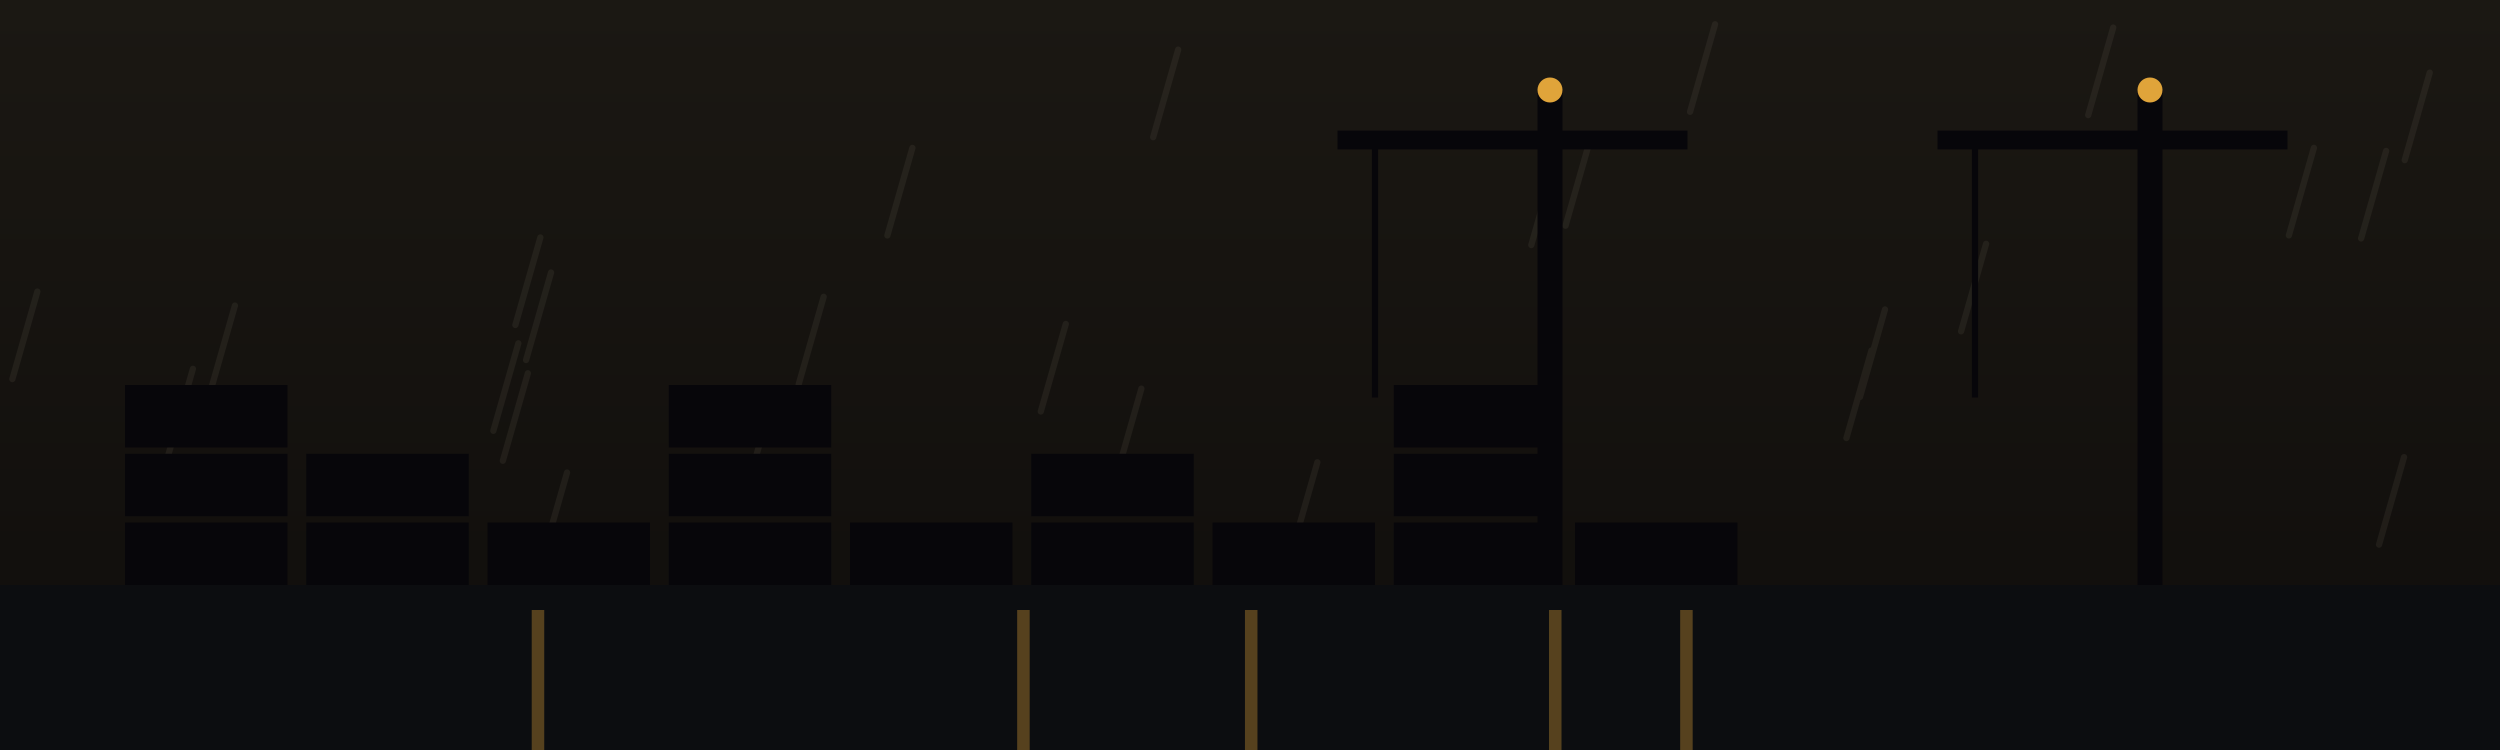
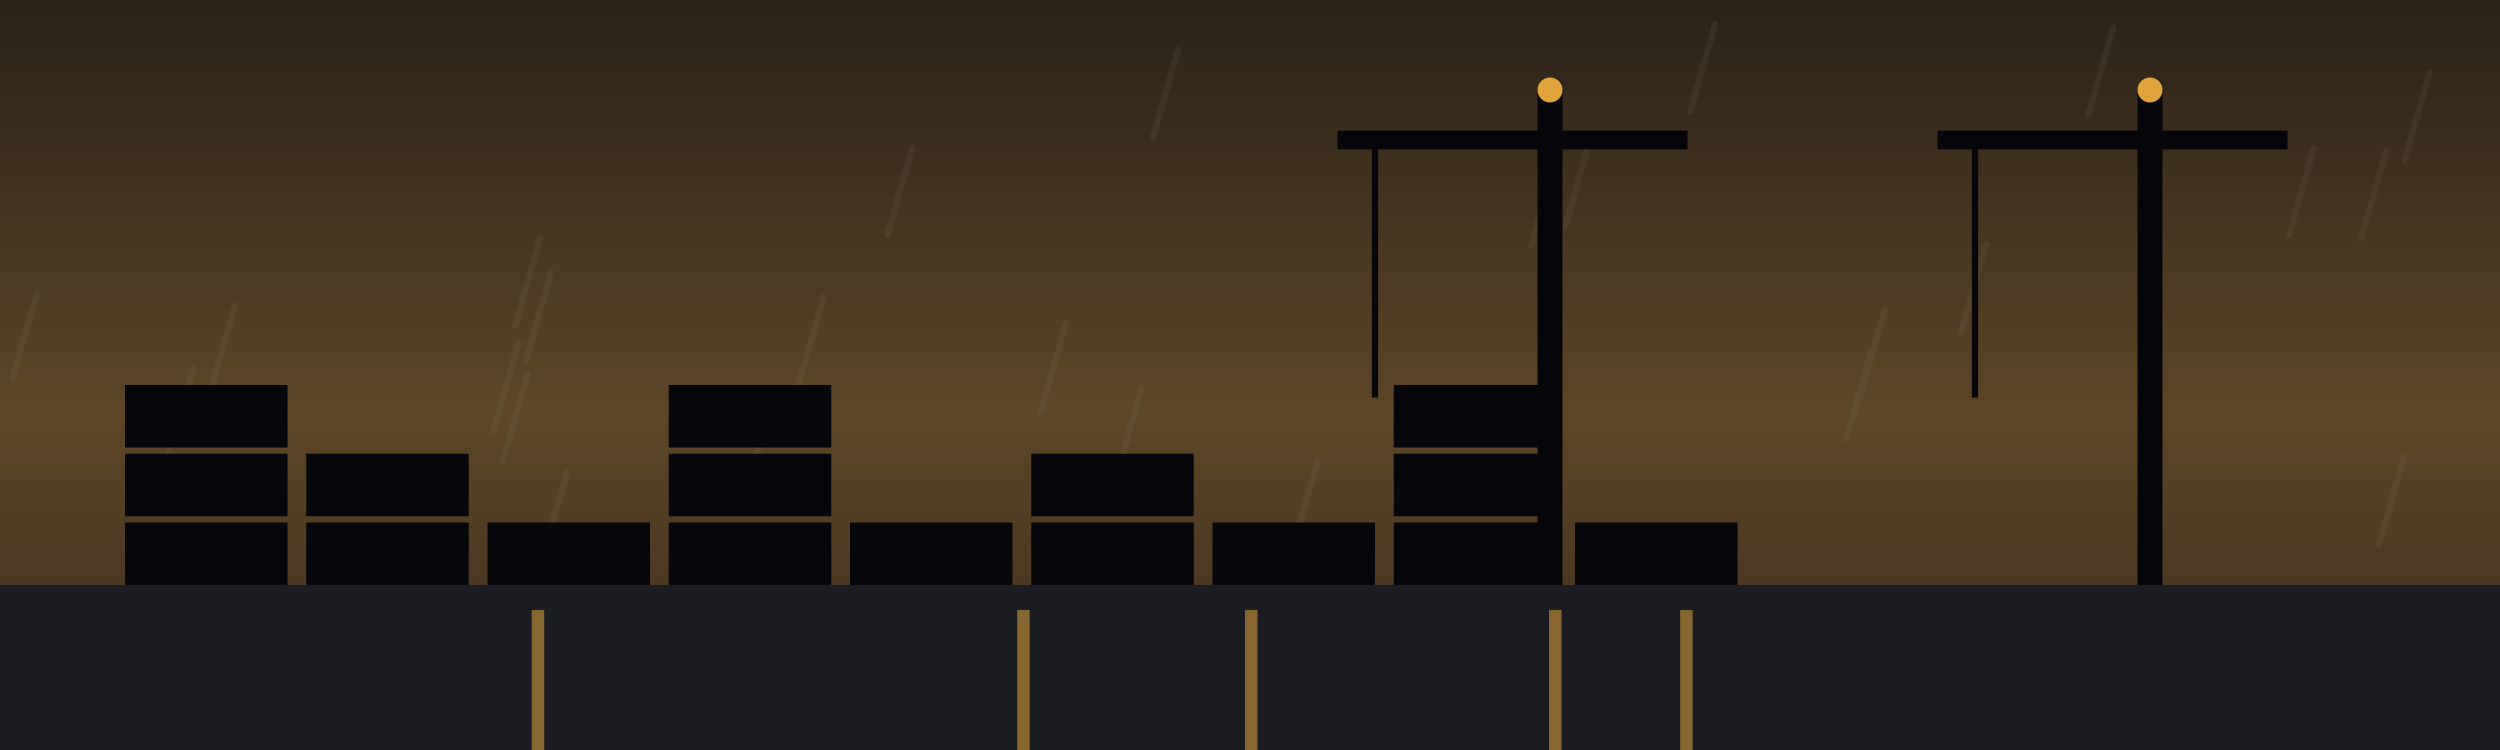
<svg xmlns="http://www.w3.org/2000/svg" viewBox="0 0 400 120" width="400" height="120">
  <defs>
    <linearGradient id="sky" gradientUnits="userSpaceOnUse" x1="0" y1="0" x2="0" y2="120">
-       <stop offset="0" stop-color="#1B1813" />
-       <stop offset="1" stop-color="#0F0D0B" />
+       <stop offset="0" stop-color="#2A2118" />
+       <stop offset="0.55" stop-color="#5E4626" />
+       <stop offset="1" stop-color="#3A2C1C" />
    </linearGradient>
  </defs>
  <path d="M0 0h400v120h-400z" fill="url(#sky)" />
  <path d="M124.054 62.23L120.054 76.23M370.22 23.661L366.22 37.661M317.774 39.01L313.774 53.01M131.786 47.488L127.786 61.488M254.487 22.113L250.487 36.113M299.427 56.086L295.427 70.086M30.867 59.01L26.867 73.01M37.588 48.894L33.588 62.894M210.778 73.966L206.778 87.966M301.598 49.511L297.598 63.511M90.726 75.604L86.726 89.604M274.41 3.886L270.41 17.886M84.457 59.722L80.457 73.722M338.115 4.414L334.115 18.414M82.936 54.932L78.936 68.932M86.461 37.995L82.461 51.995M145.983 23.67L141.983 37.67M384.646 73.142L380.646 87.142M381.778 24.152L377.778 38.152M182.622 62.179L178.622 76.179M170.527 51.837L166.527 65.837M88.169 43.601L84.169 57.601M188.508 7.945L184.508 21.945M5.978 46.653L1.978 60.653M388.756 11.621L384.756 25.621M249.008 25.204L245.008 39.204" fill="none" stroke-opacity="0.12" stroke="#8A7F6C" stroke-width="1" stroke-linecap="round" stroke-linejoin="round" />
-   <path d="M0 93.6h400v26.4h-400z" fill="#0C0D10" />
+   <path d="M0 93.6h400v26.4h-400z" fill="#1A1C22" />
  <path d="M20 83.6h26v10h-26zM20 72.6h26v10h-26zM20 61.6h26v10h-26zM49 83.6h26v10h-26zM49 72.6h26v10h-26zM78 83.6h26v10h-26zM107 83.6h26v10h-26zM107 72.6h26v10h-26zM107 61.6h26v10h-26zM136 83.6h26v10h-26zM165 83.6h26v10h-26zM165 72.6h26v10h-26zM194 83.6h26v10h-26zM223 83.6h26v10h-26zM223 72.6h26v10h-26zM223 61.6h26v10h-26zM252 83.6h26v10h-26z" fill="#07060A" />
  <path d="M248 93.6L248 14.4" fill="none" stroke="#07060A" stroke-width="4" stroke-linecap="butt" stroke-linejoin="round" />
  <path d="M214 22.4L270 22.4" fill="none" stroke="#07060A" stroke-width="3" stroke-linecap="butt" stroke-linejoin="round" />
  <path d="M220 22.4L220 63.6" fill="none" stroke="#07060A" stroke-width="1" stroke-linecap="butt" stroke-linejoin="round" />
  <path d="M246 14.4a2 2 0 1 0 4 0a2 2 0 1 0 -4 0z" fill="#E0A43A" />
  <path d="M344 93.6L344 14.4" fill="none" stroke="#07060A" stroke-width="4" stroke-linecap="butt" stroke-linejoin="round" />
  <path d="M310 22.4L366 22.4" fill="none" stroke="#07060A" stroke-width="3" stroke-linecap="butt" stroke-linejoin="round" />
  <path d="M316 22.4L316 63.6" fill="none" stroke="#07060A" stroke-width="1" stroke-linecap="butt" stroke-linejoin="round" />
  <path d="M342 14.4a2 2 0 1 0 4 0a2 2 0 1 0 -4 0z" fill="#E0A43A" />
-   <path d="M163.747 97.6L163.747 120M269.828 97.6L269.828 120M248.841 97.6L248.841 120M86.076 97.6L86.076 120M200.193 97.6L200.193 120" fill="none" stroke-opacity="0.35" stroke="#E0A43A" stroke-width="2" stroke-linecap="butt" stroke-linejoin="round" />
+   <path d="M163.747 97.6L163.747 120M269.828 97.6L269.828 120M248.841 97.6L248.841 120M86.076 97.6L86.076 120M200.193 97.6L200.193 120" fill="none" stroke-opacity="0.55" stroke="#E0A43A" stroke-width="2" stroke-linecap="butt" stroke-linejoin="round" />
</svg>
